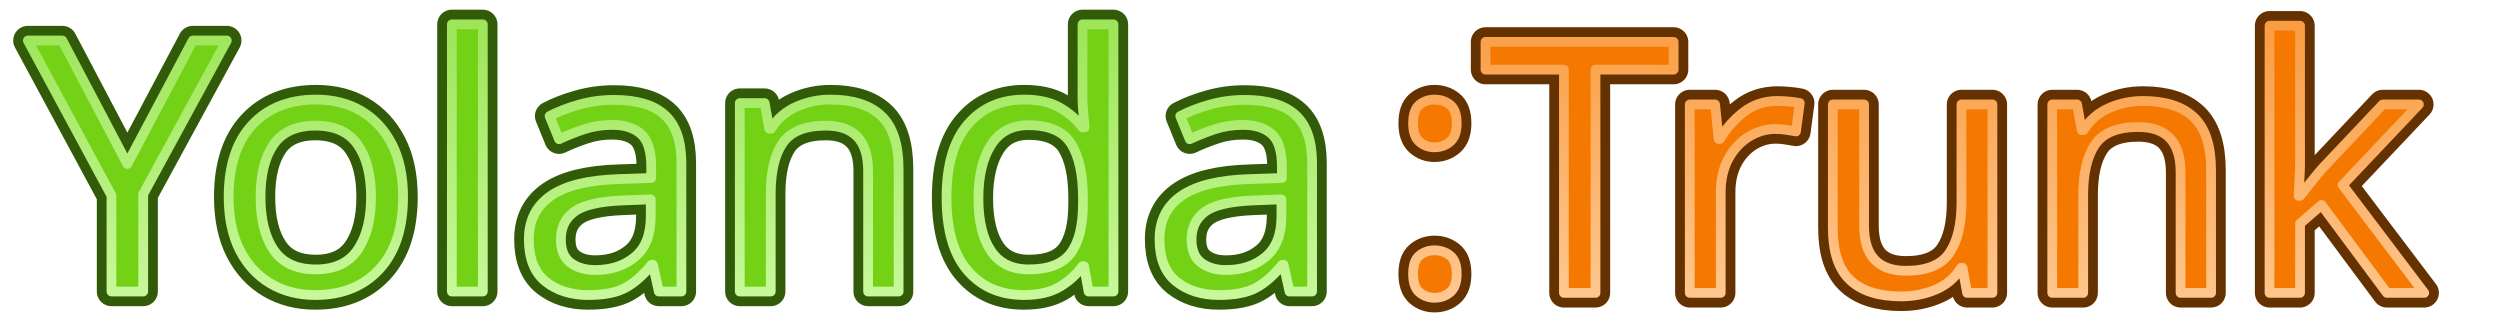
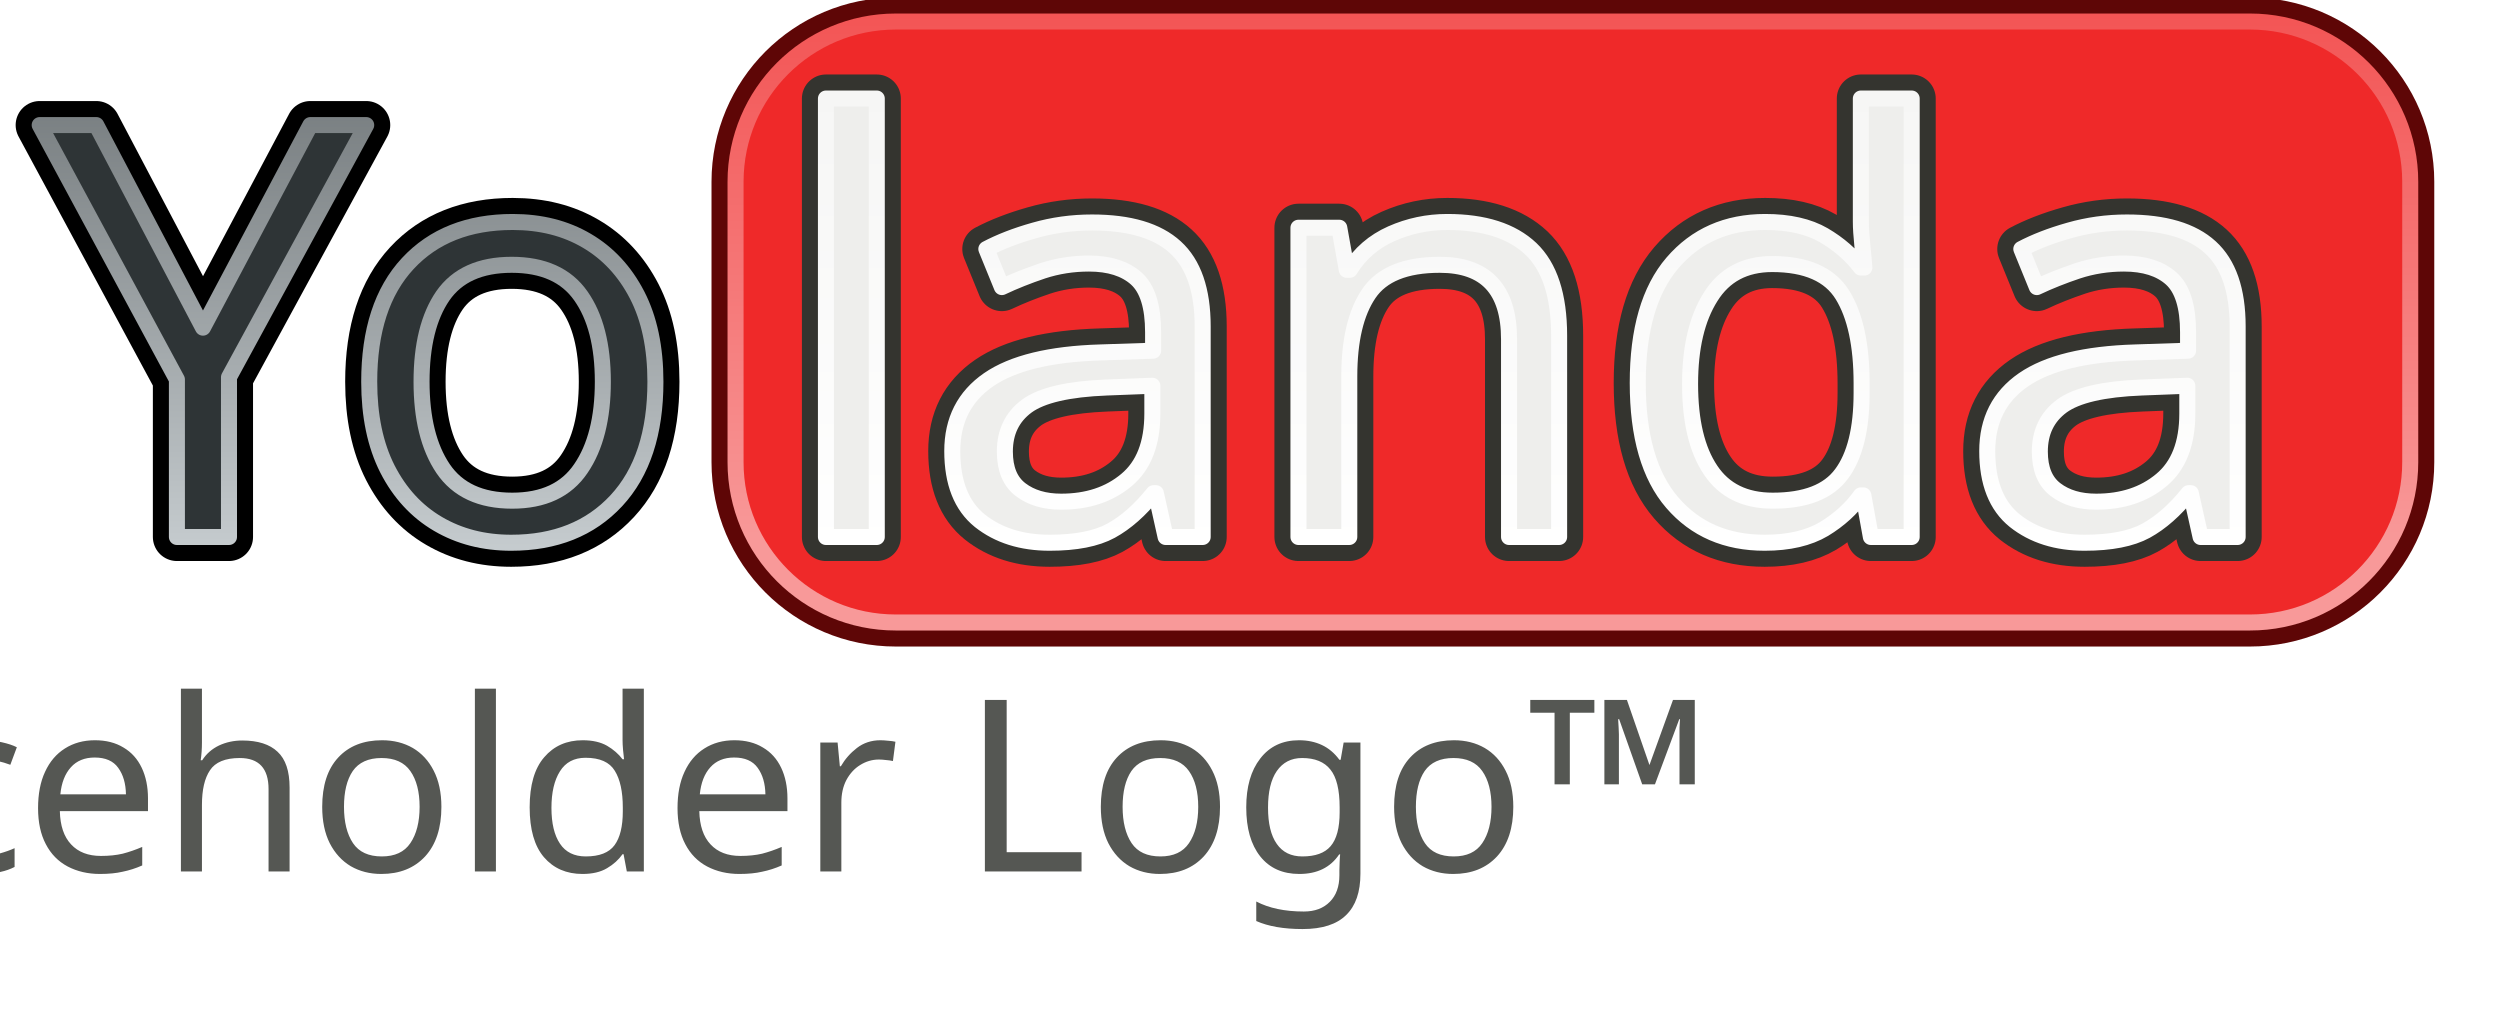
- <svg xmlns="http://www.w3.org/2000/svg" xmlns:xlink="http://www.w3.org/1999/xlink" width="256" height="32" id="svg2" version="1.0">
+ <svg xmlns="http://www.w3.org/2000/svg" xmlns:xlink="http://www.w3.org/1999/xlink" width="156" height="64" id="svg2" version="1.0">
  <defs id="defs4">
+     <linearGradient id="linearGradient9183">
+       <stop style="stop-color:#f89999;stop-opacity:1;" offset="0" id="stop9185" />
+       <stop style="stop-color:#ef2929;stop-opacity:1;" offset="1" id="stop9187" />
+     </linearGradient>
+     <linearGradient id="linearGradient9175">
+       <stop style="stop-color:#000000;stop-opacity:1;" offset="0" id="stop9177" />
+       <stop style="stop-color:#000000;stop-opacity:0;" offset="1" id="stop9179" />
+     </linearGradient>
+     <linearGradient id="linearGradient6256">
+       <stop style="stop-color:#eeeeec;stop-opacity:1;" offset="0" id="stop6258" />
+       <stop style="stop-color:#ffffff;stop-opacity:1;" offset="1" id="stop6260" />
+     </linearGradient>
+     <linearGradient id="linearGradient3319">
+       <stop style="stop-color:#c6cccf;stop-opacity:1;" offset="0" id="stop3321" />
+       <stop style="stop-color:#2e3436;stop-opacity:1;" offset="1" id="stop3323" />
+     </linearGradient>
    <linearGradient id="linearGradient3170">
      <stop style="stop-color:#ffc891;stop-opacity:1;" offset="0" id="stop3172" />
      <stop style="stop-color:#f57900;stop-opacity:1;" offset="1" id="stop3174" />
    </linearGradient>
    <linearGradient id="linearGradient14842">
      <stop style="stop-color:#caf99e;stop-opacity:1;" offset="0" id="stop14844" />
      <stop style="stop-color:#73d216;stop-opacity:1;" offset="1" id="stop14846" />
    </linearGradient>
    <linearGradient id="linearGradient7018">
      <stop style="stop-color:#ef2929;stop-opacity:1;" offset="0" id="stop7020" />
      <stop id="stop7026" offset="0.5" style="stop-color:#ef2929;stop-opacity:0.498;" />
      <stop style="stop-color:#ef2929;stop-opacity:0;" offset="1" id="stop7022" />
    </linearGradient>
    <linearGradient xlink:href="#linearGradient14842" id="linearGradient14852" x1="158.268" y1="60" x2="158.268" y2="2.777" gradientUnits="userSpaceOnUse" />
    <linearGradient xlink:href="#linearGradient14842" id="linearGradient14860" gradientUnits="userSpaceOnUse" x1="158.268" y1="60" x2="158.268" y2="2.777" />
    <linearGradient xlink:href="#linearGradient14842" id="linearGradient14864" gradientUnits="userSpaceOnUse" x1="158.268" y1="60" x2="158.268" y2="2.777" gradientTransform="translate(2,1.777344)" />
    <linearGradient xlink:href="#linearGradient14842" id="linearGradient17781" gradientUnits="userSpaceOnUse" gradientTransform="translate(2,1.777344)" x1="158.268" y1="60" x2="158.268" y2="2.777" />
-     <linearGradient xlink:href="#linearGradient14842" id="linearGradient3146" gradientUnits="userSpaceOnUse" gradientTransform="translate(3,2.777344)" x1="158.268" y1="60" x2="158.268" y2="2.777" />
    <linearGradient xlink:href="#linearGradient3170" id="linearGradient3176" x1="145.602" y1="47.156" x2="145.602" y2="15.146" gradientUnits="userSpaceOnUse" />
    <linearGradient xlink:href="#linearGradient3170" id="linearGradient4157" gradientUnits="userSpaceOnUse" x1="145.602" y1="47.156" x2="146.683" y2="-7.489" />
+     <linearGradient gradientUnits="userSpaceOnUse" xlink:href="#linearGradient14049" id="linearGradient14061" y2="615.118" x2="205.411" y1="646.992" x1="205.411" />
+     <linearGradient gradientUnits="userSpaceOnUse" xlink:href="#linearGradient14049" id="linearGradient14059" y2="615.118" x2="205.411" y1="646.992" x1="205.411" />
+     <linearGradient gradientUnits="userSpaceOnUse" xlink:href="#linearGradient14049" id="linearGradient14057" y2="615.118" x2="205.411" y1="646.992" x1="205.411" />
+     <linearGradient gradientUnits="userSpaceOnUse" xlink:href="#linearGradient14049" id="linearGradient14055" y2="615.118" x2="205.411" y1="646.992" x1="205.411" />
+     <linearGradient gradientTransform="matrix(1.632043,0,0,1.632043,-289.1323,-505.7094)" gradientUnits="userSpaceOnUse" xlink:href="#linearGradient14036" id="linearGradient14042" y2="642.139" x2="419.641" y1="637.985" x1="419.641" />
+     <linearGradient gradientTransform="matrix(1.632043,0,0,1.632043,-289.1323,-505.7094)" gradientUnits="userSpaceOnUse" xlink:href="#linearGradient13059" id="linearGradient13065" y2="642.897" x2="403.692" y1="630.901" x1="403.692" />
+     <linearGradient gradientTransform="matrix(1.632043,0,0,1.632043,-289.1323,-505.7094)" gradientUnits="userSpaceOnUse" xlink:href="#linearGradient12082" id="linearGradient12088" y2="639.594" x2="387.012" y1="638.501" x1="387.012" />
+     <linearGradient gradientTransform="matrix(1.632043,0,0,1.632043,-289.1323,-505.7094)" gradientUnits="userSpaceOnUse" xlink:href="#linearGradient12058" id="linearGradient12064" y2="632.009" x2="365.532" y1="630.901" x1="365.532" />
+     <linearGradient gradientTransform="matrix(1.632043,0,0,1.632043,-289.1323,-505.7093)" gradientUnits="userSpaceOnUse" xlink:href="#linearGradient8038" id="linearGradient8044" y2="670.381" x2="395.263" y1="646.209" x1="395.263" />
+     <linearGradient gradientTransform="matrix(1.632043,0,0,1.632043,-289.1323,-505.7093)" gradientUnits="userSpaceOnUse" xlink:href="#linearGradient7053" id="linearGradient7059" y2="639.588" x2="413.597" y1="623.013" x1="423.166" />
+     <linearGradient id="linearGradient7053">
+       <stop id="stop7055" offset="0" style="stop-color:#ffffff;stop-opacity:1" />
+       <stop id="stop7057" offset="1" style="stop-color:#ffffff;stop-opacity:0" />
+     </linearGradient>
+     <linearGradient id="linearGradient8038">
+       <stop id="stop8040" offset="0" style="stop-color:#ff0000;stop-opacity:1" />
+       <stop id="stop8042" offset="1" style="stop-color:#c00000;stop-opacity:1" />
+     </linearGradient>
+     <linearGradient id="linearGradient10108">
+       <stop id="stop10110" offset="0" style="stop-color:#000000;stop-opacity:0.502" />
+       <stop id="stop10112" offset="1" style="stop-color:#ffffff;stop-opacity:0" />
+     </linearGradient>
+     <linearGradient id="linearGradient12058">
+       <stop id="stop12060" offset="0" style="stop-color:#000000;stop-opacity:0.502" />
+       <stop id="stop12062" offset="1" style="stop-color:#000000;stop-opacity:0" />
+     </linearGradient>
+     <linearGradient id="linearGradient12082">
+       <stop id="stop12084" offset="0" style="stop-color:#000000;stop-opacity:0.502" />
+       <stop id="stop12086" offset="1" style="stop-color:#000000;stop-opacity:0" />
+     </linearGradient>
+     <linearGradient id="linearGradient13059">
+       <stop id="stop13061" offset="0" style="stop-color:#000000;stop-opacity:0.502" />
+       <stop id="stop13063" offset="1" style="stop-color:#000000;stop-opacity:0" />
+     </linearGradient>
+     <linearGradient id="linearGradient14036">
+       <stop id="stop14038" offset="0" style="stop-color:#000000;stop-opacity:0.502" />
+       <stop id="stop14040" offset="1" style="stop-color:#000000;stop-opacity:0" />
+     </linearGradient>
+     <linearGradient id="linearGradient14049">
+       <stop id="stop14051" offset="0" style="stop-color:#000000;stop-opacity:1" />
+       <stop id="stop14053" offset="1" style="stop-color:#404040;stop-opacity:1" />
+     </linearGradient>
+     <linearGradient xlink:href="#linearGradient3319" id="linearGradient3325" x1="3.883" y1="62.018" x2="3.883" y2="7.006" gradientUnits="userSpaceOnUse" />
+     <linearGradient xlink:href="#linearGradient6256" id="linearGradient6266" x1="51.346" y1="6.986" x2="51.346" y2="62.018" gradientUnits="userSpaceOnUse" gradientTransform="translate(42,0)" />
+     <linearGradient xlink:href="#linearGradient9183" id="linearGradient2275" gradientUnits="userSpaceOnUse" gradientTransform="translate(3.22852,34.8125)" x1="43.5" y1="30.257" x2="43.5" y2="-24.071" />
+     <linearGradient xlink:href="#linearGradient6256" id="linearGradient3249" gradientUnits="userSpaceOnUse" gradientTransform="translate(42,0)" x1="51.346" y1="6.986" x2="51.346" y2="62.018" />
+     <linearGradient xlink:href="#linearGradient3319" id="linearGradient3251" gradientUnits="userSpaceOnUse" x1="3.883" y1="62.018" x2="3.883" y2="7.006" />
+     <linearGradient xlink:href="#linearGradient6256" id="linearGradient6241" gradientUnits="userSpaceOnUse" gradientTransform="translate(1.626953,5.65625)" x1="51.346" y1="6.986" x2="51.346" y2="62.018" />
+     <linearGradient xlink:href="#linearGradient3319" id="linearGradient8228" gradientUnits="userSpaceOnUse" x1="3.883" y1="62.018" x2="3.883" y2="7.006" />
+     <linearGradient xlink:href="#linearGradient3319" id="linearGradient8232" gradientUnits="userSpaceOnUse" x1="3.883" y1="62.018" x2="3.883" y2="7.006" gradientTransform="translate(-0.3730469,5.65625)" />
  </defs>
  <g id="layer1" transform="translate(-1.601562,-31.15625)">
-     <text id="text5100" y="61.008" x="4.453" style="font-size:64px;font-style:normal;font-variant:normal;font-weight:bold;font-stretch:normal;text-align:start;line-height:125%;writing-mode:lr-tb;text-anchor:start;fill:#73d216;fill-opacity:1;stroke:none;stroke-width:1;stroke-linecap:butt;stroke-linejoin:round;stroke-miterlimit:4;stroke-dasharray:none;stroke-dashoffset:0;stroke-opacity:1;font-family:Sans" xml:space="preserve">
-       <tspan style="font-size:36px;font-weight:normal;fill:#73d216;fill-opacity:1;stroke:none;stroke-width:1;stroke-miterlimit:4;stroke-dasharray:none;stroke-opacity:1" y="61.008" x="4.453" id="tspan5102">Yolanda</tspan>
-     </text>
-     <text id="text11901" y="61.008" x="4.453" style="font-size:64px;font-style:normal;font-variant:normal;font-weight:bold;font-stretch:normal;text-align:start;line-height:125%;writing-mode:lr-tb;text-anchor:start;fill:none;fill-opacity:1;stroke:#315b09;stroke-width:3;stroke-linecap:butt;stroke-linejoin:round;stroke-miterlimit:4;stroke-dasharray:none;stroke-dashoffset:0;stroke-opacity:1;font-family:Sans" xml:space="preserve">
-       <tspan style="font-size:36px;font-weight:normal;fill:none;fill-opacity:1;stroke:#315b09;stroke-width:3;stroke-miterlimit:4;stroke-dasharray:none;stroke-opacity:1" y="61.008" x="4.453" id="tspan11903">Yolanda</tspan>
-     </text>
-     <text xml:space="preserve" style="font-size:64px;font-style:normal;font-variant:normal;font-weight:bold;font-stretch:normal;text-align:start;line-height:125%;writing-mode:lr-tb;text-anchor:start;fill:#73d216;fill-opacity:1;stroke:url(#linearGradient3146);stroke-width:1;stroke-linecap:butt;stroke-linejoin:round;stroke-miterlimit:4;stroke-dasharray:none;stroke-dashoffset:0;stroke-opacity:1;font-family:Sans" x="4.453" y="61.008" id="text4107">
-       <tspan id="tspan4109" x="4.453" y="61.008" style="font-size:36px;font-weight:normal;fill:#73d216;fill-opacity:1;stroke:url(#linearGradient3146);stroke-width:1;stroke-miterlimit:4;stroke-dasharray:none;stroke-opacity:1">Yolanda</tspan>
-     </text>
-     <g id="g4151" transform="translate(-1.100586,14.74512)">
-       <text xml:space="preserve" style="font-size:36px;font-style:normal;font-variant:normal;font-weight:normal;font-stretch:normal;text-align:start;line-height:125%;writing-mode:lr-tb;text-anchor:start;fill:none;fill-opacity:1;stroke:#643100;stroke-width:3;stroke-linecap:butt;stroke-linejoin:round;stroke-miterlimit:4;stroke-dasharray:none;stroke-dashoffset:0;stroke-opacity:1;font-family:Sans" x="144.81" y="46.401" id="text4147">
-         <tspan id="tspan4149" x="144.81" y="46.401" style="font-size:36px;font-weight:normal;fill:none;fill-opacity:1;stroke:#643100;stroke-width:3;stroke-miterlimit:4;stroke-dasharray:none;stroke-opacity:1">:Trunk</tspan>
+     <rect rx="10" ry="10" y="32.5" x="47.5" height="37.5" width="104.5" id="rect9191" style="fill:none;fill-opacity:1;stroke:#5e0606;stroke-width:3;stroke-linecap:butt;stroke-linejoin:round;stroke-miterlimit:4;stroke-dasharray:none;stroke-dashoffset:0;stroke-opacity:1" />
+     <rect style="fill:#ef2929;fill-opacity:1;stroke:url(#linearGradient2275);stroke-width:1;stroke-linecap:butt;stroke-linejoin:round;stroke-miterlimit:4;stroke-dasharray:none;stroke-dashoffset:0;stroke-opacity:1" id="rect3347" width="104.5" height="37.5" x="47.5" y="32.5" ry="10" rx="10" />
+     <g id="g8236" transform="translate(0,-2)">
+       <text xml:space="preserve" style="font-size:64px;font-style:normal;font-variant:normal;font-weight:bold;font-stretch:normal;text-align:start;line-height:125%;writing-mode:lr-tb;text-anchor:start;fill:none;fill-opacity:1;stroke:#000000;stroke-width:3;stroke-linecap:butt;stroke-linejoin:round;stroke-miterlimit:4;stroke-dasharray:none;stroke-dashoffset:0;stroke-opacity:1;font-family:Sans" x="4.08" y="66.664" id="text11901">
+         <tspan id="tspan11903" x="4.08" y="66.664" style="font-size:36px;font-weight:normal;fill:none;fill-opacity:1;stroke:#000000;stroke-width:3;stroke-miterlimit:4;stroke-dasharray:none;stroke-opacity:1">Yo</tspan>
      </text>
-       <text id="text2175" y="46.401" x="144.81" style="font-size:36px;font-style:normal;font-variant:normal;font-weight:normal;font-stretch:normal;text-align:start;line-height:125%;writing-mode:lr-tb;text-anchor:start;fill:#f57900;fill-opacity:1;stroke:url(#linearGradient4157);stroke-width:1;stroke-linecap:butt;stroke-linejoin:round;stroke-miterlimit:4;stroke-dasharray:none;stroke-dashoffset:0;stroke-opacity:1;font-family:Sans" xml:space="preserve">
-         <tspan style="font-size:36px;font-style:normal;font-weight:normal;fill:#f57900;fill-opacity:1;stroke:url(#linearGradient4157);stroke-width:1;stroke-miterlimit:4;stroke-dasharray:none;stroke-opacity:1" y="46.401" x="144.81" id="tspan2177">:Trunk</tspan>
+       <text id="text4107" y="66.664" x="4.08" style="font-size:64px;font-style:normal;font-variant:normal;font-weight:bold;font-stretch:normal;text-align:start;line-height:125%;writing-mode:lr-tb;text-anchor:start;fill:#2e3436;fill-opacity:1;stroke:url(#linearGradient8232);stroke-width:1;stroke-linecap:butt;stroke-linejoin:round;stroke-miterlimit:4;stroke-dasharray:none;stroke-dashoffset:0;stroke-opacity:1;font-family:Sans" xml:space="preserve">
+         <tspan style="font-size:36px;font-weight:normal;fill:#2e3436;fill-opacity:1;stroke:url(#linearGradient8232);stroke-width:1;stroke-miterlimit:4;stroke-dasharray:none;stroke-opacity:1" y="66.664" x="4.08" id="tspan4109">Yo</tspan>
      </text>
    </g>
+     <g id="g8242" transform="translate(0,-2)">
+       <text id="text3337" y="66.664" x="50.08" style="font-size:64px;font-style:normal;font-variant:normal;font-weight:bold;font-stretch:normal;text-align:start;line-height:125%;writing-mode:lr-tb;text-anchor:start;fill:none;fill-opacity:1;stroke:#34342f;stroke-width:3;stroke-linecap:butt;stroke-linejoin:round;stroke-miterlimit:4;stroke-dasharray:none;stroke-dashoffset:0;stroke-opacity:1;font-family:Sans" xml:space="preserve">
+         <tspan style="font-size:36px;font-weight:normal;fill:none;fill-opacity:1;stroke:#34342f;stroke-width:3;stroke-miterlimit:4;stroke-dasharray:none;stroke-opacity:1" y="66.664" x="50.08" id="tspan3339">landa</tspan>
+       </text>
+       <text xml:space="preserve" style="font-size:64px;font-style:normal;font-variant:normal;font-weight:bold;font-stretch:normal;text-align:start;line-height:125%;writing-mode:lr-tb;text-anchor:start;fill:#eeeeec;fill-opacity:1;stroke:url(#linearGradient6241);stroke-width:1;stroke-linecap:butt;stroke-linejoin:round;stroke-miterlimit:4;stroke-dasharray:none;stroke-dashoffset:0;stroke-opacity:1;font-family:Sans" x="50.08" y="66.664" id="text3341">
+         <tspan id="tspan3343" x="50.08" y="66.664" style="font-size:36px;font-weight:normal;fill:#eeeeec;fill-opacity:1;stroke:url(#linearGradient6241);stroke-width:1;stroke-miterlimit:4;stroke-dasharray:none;stroke-opacity:1">landa</tspan>
+       </text>
+     </g>
+     <text xml:space="preserve" style="font-size:36px;font-style:normal;font-variant:normal;font-weight:normal;font-stretch:normal;text-align:end;line-height:125%;writing-mode:lr-tb;text-anchor:end;fill:#555753;fill-opacity:1;stroke:#31580c;stroke-width:3;stroke-linecap:butt;stroke-linejoin:round;stroke-miterlimit:4;stroke-dasharray:none;stroke-dashoffset:0;stroke-opacity:1;font-family:Sans" x="155.237" y="85.536" id="text4175">
+       <tspan id="tspan4177" x="155.237" y="85.536" style="font-size:15px;text-align:end;text-anchor:end;fill:#555753;stroke:none">Placeholder Logo™</tspan>
+     </text>
  </g>
</svg>
